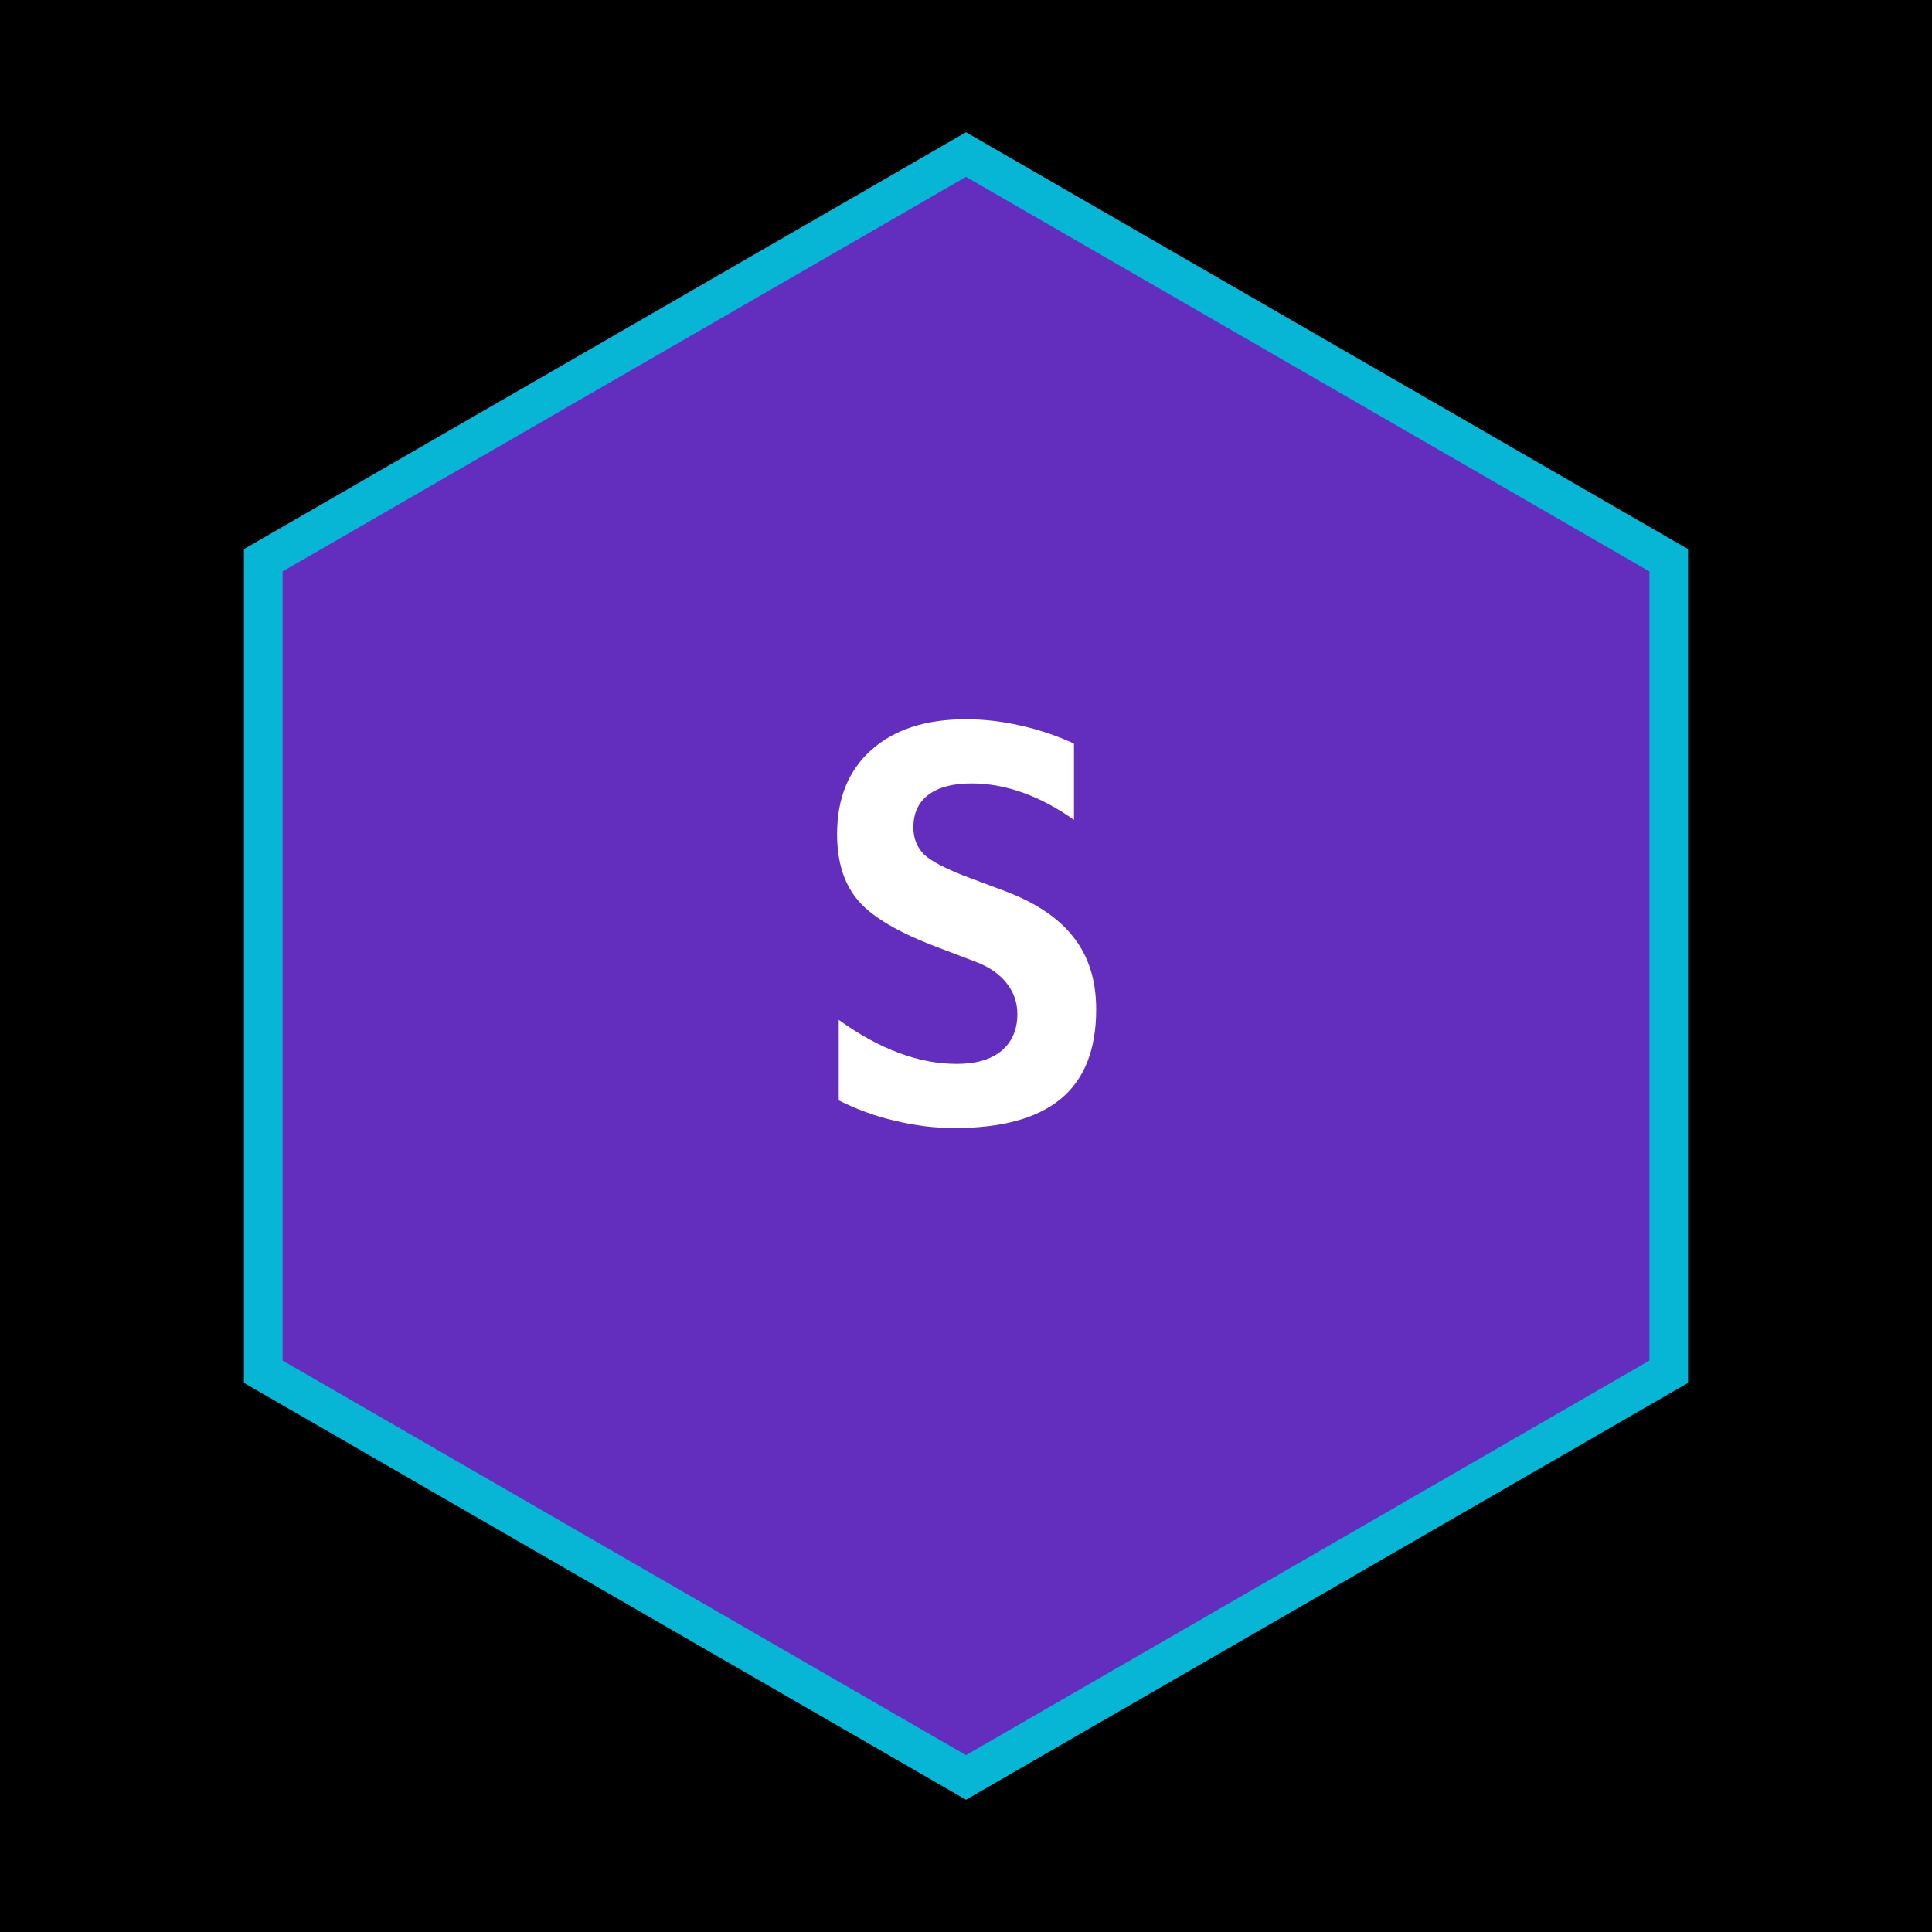
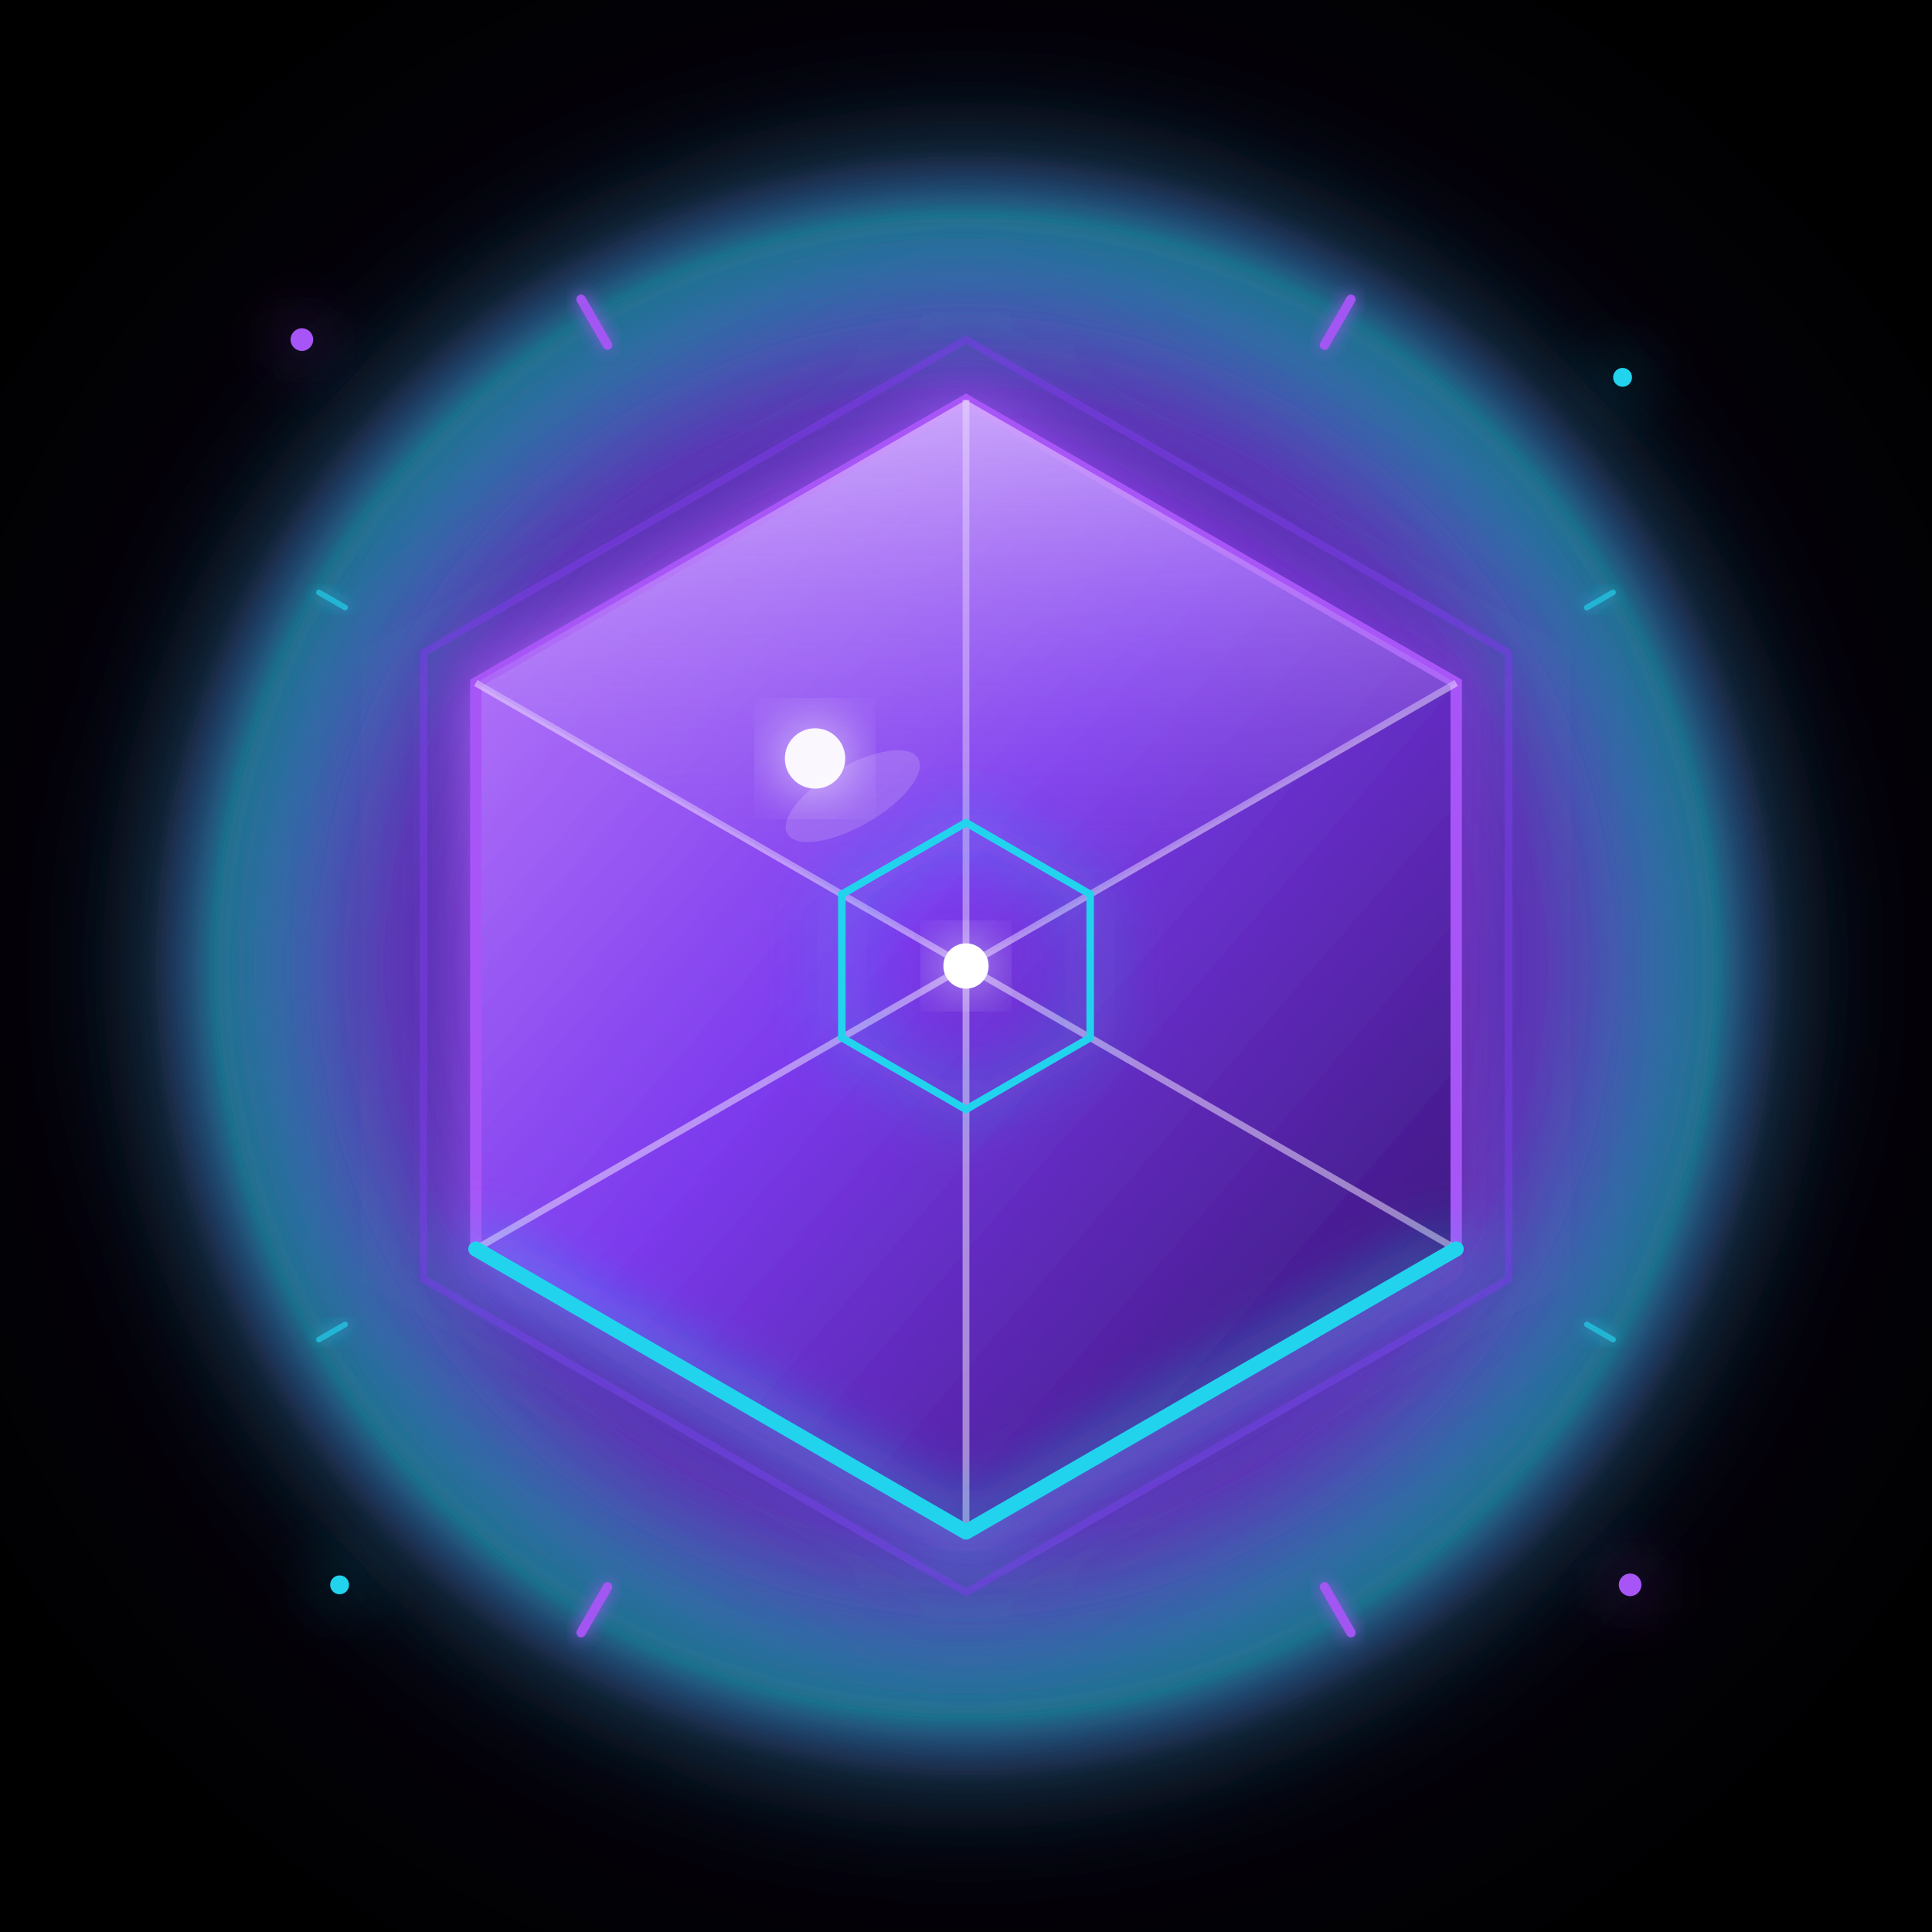
- <svg xmlns="http://www.w3.org/2000/svg" width="72" height="72" viewBox="0 0 72 72">
-   <rect width="72" height="72" fill="#000000" />
-   <polygon points="62.189,20.88 62.189,51.12 36,66.24 9.811,51.12 9.811,20.88 36,5.76" fill="#7c3aed" opacity="0.8" />
-   <polygon points="62.189,20.88 62.189,51.12 36,66.24 9.811,51.12 9.811,20.88 36,5.76" fill="none" stroke="#06b6d4" stroke-width="1.44" />
-   <text x="36" y="41.76" text-anchor="middle" font-size="20.16" fill="#ffffff" font-family="monospace" font-weight="bold">S</text>
+ <svg xmlns="http://www.w3.org/2000/svg" viewBox="0 0 512 512" width="72" height="72">
+   <defs>
+     <filter id="glow" x="-50%" y="-50%" width="200%" height="200%">
+       <feGaussianBlur stdDeviation="8" result="b" />
+       <feMerge>
+         <feMergeNode in="b" />
+         <feMergeNode in="SourceGraphic" />
+       </feMerge>
+     </filter>
+     <filter id="bloom" x="-50%" y="-50%" width="200%" height="200%">
+       <feGaussianBlur stdDeviation="18" result="b" />
+       <feMerge>
+         <feMergeNode in="b" />
+         <feMergeNode in="b" />
+         <feMergeNode in="SourceGraphic" />
+       </feMerge>
+     </filter>
+     <filter id="runeglow" x="-50%" y="-50%" width="200%" height="200%">
+       <feGaussianBlur stdDeviation="2.2" result="b" />
+       <feMerge>
+         <feMergeNode in="b" />
+         <feMergeNode in="SourceGraphic" />
+       </feMerge>
+     </filter>
+     <radialGradient id="bg" cx="50%" cy="50%" r="60%">
+       <stop offset="0%" stop-color="#1a0a3a" />
+       <stop offset="35%" stop-color="#0a0418" />
+       <stop offset="100%" stop-color="#000000" />
+     </radialGradient>
+     <linearGradient id="gemFill" x1="0%" y1="0%" x2="100%" y2="100%">
+       <stop offset="0%" stop-color="#c084fc" />
+       <stop offset="45%" stop-color="#7c3aed" />
+       <stop offset="100%" stop-color="#2e1065" />
+     </linearGradient>
+     <linearGradient id="gemFacet" x1="0%" y1="0%" x2="0%" y2="100%">
+       <stop offset="0%" stop-color="#e9d5ff" stop-opacity="0.95" />
+       <stop offset="100%" stop-color="#7c3aed" stop-opacity="0.1" />
+     </linearGradient>
+     <radialGradient id="portal" cx="50%" cy="50%" r="50%">
+       <stop offset="0%" stop-color="#7c3aed" stop-opacity="0" />
+       <stop offset="70%" stop-color="#7c3aed" stop-opacity="0.45" />
+       <stop offset="92%" stop-color="#22d3ee" stop-opacity="0.35" />
+       <stop offset="100%" stop-color="#7c3aed" stop-opacity="0" />
+     </radialGradient>
+   </defs>
+   <rect width="512" height="512" fill="#000" />
+   <rect width="512" height="512" fill="url(#bg)" />
+   <circle cx="256" cy="256" r="220" fill="url(#portal)" opacity="0.9" filter="url(#bloom)" />
+   <line x1="446" y1="256" x2="460" y2="256" stroke="#a855f7" stroke-width="2.5" stroke-linecap="round" opacity="0.95" filter="url(#runeglow)" />
+   <line x1="351" y1="420.545" x2="358" y2="432.669" stroke="#a855f7" stroke-width="2.5" stroke-linecap="round" opacity="0.95" filter="url(#runeglow)" />
+   <line x1="161" y1="420.545" x2="154" y2="432.669" stroke="#a855f7" stroke-width="2.5" stroke-linecap="round" opacity="0.95" filter="url(#runeglow)" />
+   <line x1="66" y1="256" x2="52" y2="256" stroke="#a855f7" stroke-width="2.5" stroke-linecap="round" opacity="0.95" filter="url(#runeglow)" />
+   <line x1="161" y1="91.455" x2="154" y2="79.331" stroke="#a855f7" stroke-width="2.5" stroke-linecap="round" opacity="0.95" filter="url(#runeglow)" />
+   <line x1="351" y1="91.455" x2="358" y2="79.331" stroke="#a855f7" stroke-width="2.5" stroke-linecap="round" opacity="0.95" filter="url(#runeglow)" />
+   <line x1="420.545" y1="351" x2="427.473" y2="355" stroke="#22d3ee" stroke-width="1.5" stroke-linecap="round" opacity="0.7" filter="url(#runeglow)" />
+   <line x1="256" y1="446" x2="256" y2="454" stroke="#22d3ee" stroke-width="1.5" stroke-linecap="round" opacity="0.7" filter="url(#runeglow)" />
+   <line x1="91.455" y1="351" x2="84.527" y2="355" stroke="#22d3ee" stroke-width="1.5" stroke-linecap="round" opacity="0.7" filter="url(#runeglow)" />
+   <line x1="91.455" y1="161" x2="84.527" y2="157" stroke="#22d3ee" stroke-width="1.5" stroke-linecap="round" opacity="0.7" filter="url(#runeglow)" />
+   <line x1="256" y1="66" x2="256" y2="58" stroke="#22d3ee" stroke-width="1.5" stroke-linecap="round" opacity="0.7" filter="url(#runeglow)" />
+   <line x1="420.545" y1="161" x2="427.473" y2="157" stroke="#22d3ee" stroke-width="1.5" stroke-linecap="round" opacity="0.7" filter="url(#runeglow)" />
+   <path d="M256,90L399.76,173L399.76,339L256,422L112.24,339L112.24,173Z" fill="none" stroke="#7c3aed" stroke-width="2" opacity="0.5" filter="url(#bloom)" />
+   <path d="M256,106L385.904,181L385.904,331L256,406L126.096,331L126.096,181Z" fill="url(#gemFill)" stroke="#a855f7" stroke-width="3" filter="url(#glow)" />
+   <line x1="256" y1="256" x2="256" y2="106" stroke="#f5e9ff" stroke-width="1.8" opacity="0.5" />
+   <line x1="256" y1="256" x2="385.904" y2="181" stroke="#f5e9ff" stroke-width="1.8" opacity="0.5" />
+   <line x1="256" y1="256" x2="385.904" y2="331" stroke="#f5e9ff" stroke-width="1.8" opacity="0.5" />
+   <line x1="256" y1="256" x2="256" y2="406" stroke="#f5e9ff" stroke-width="1.8" opacity="0.5" />
+   <line x1="256" y1="256" x2="126.096" y2="331" stroke="#f5e9ff" stroke-width="1.8" opacity="0.5" />
+   <line x1="256" y1="256" x2="126.096" y2="181" stroke="#f5e9ff" stroke-width="1.8" opacity="0.5" />
+   <path d="M 126.096 181 L 256 106 L 385.904 181 L 256 256 Z" fill="url(#gemFacet)" opacity="0.65" />
+   <path d="M256,218L288.909,237L288.909,275L256,294L223.091,275L223.091,237Z" fill="none" stroke="#22d3ee" stroke-width="2" filter="url(#glow)" />
+   <circle cx="256" cy="256" r="6" fill="#fff" filter="url(#glow)" />
+   <path d="M 385.904 331 L 256 406 L 126.096 331" fill="none" stroke="#22d3ee" stroke-width="4" stroke-linecap="round" stroke-linejoin="round" filter="url(#glow)" />
+   <circle cx="216" cy="201" r="8" fill="#fff" opacity="0.95" filter="url(#glow)" />
+   <ellipse cx="226" cy="211" rx="20" ry="8" fill="#fff" opacity="0.15" transform="rotate(-30 226 211)" />
+   <g filter="url(#glow)">
+     <circle cx="80" cy="90" r="3" fill="#a855f7" />
+     <circle cx="430" cy="100" r="2.5" fill="#22d3ee" />
+     <circle cx="90" cy="420" r="2.5" fill="#22d3ee" />
+     <circle cx="432" cy="420" r="3" fill="#a855f7" />
+   </g>
</svg>
